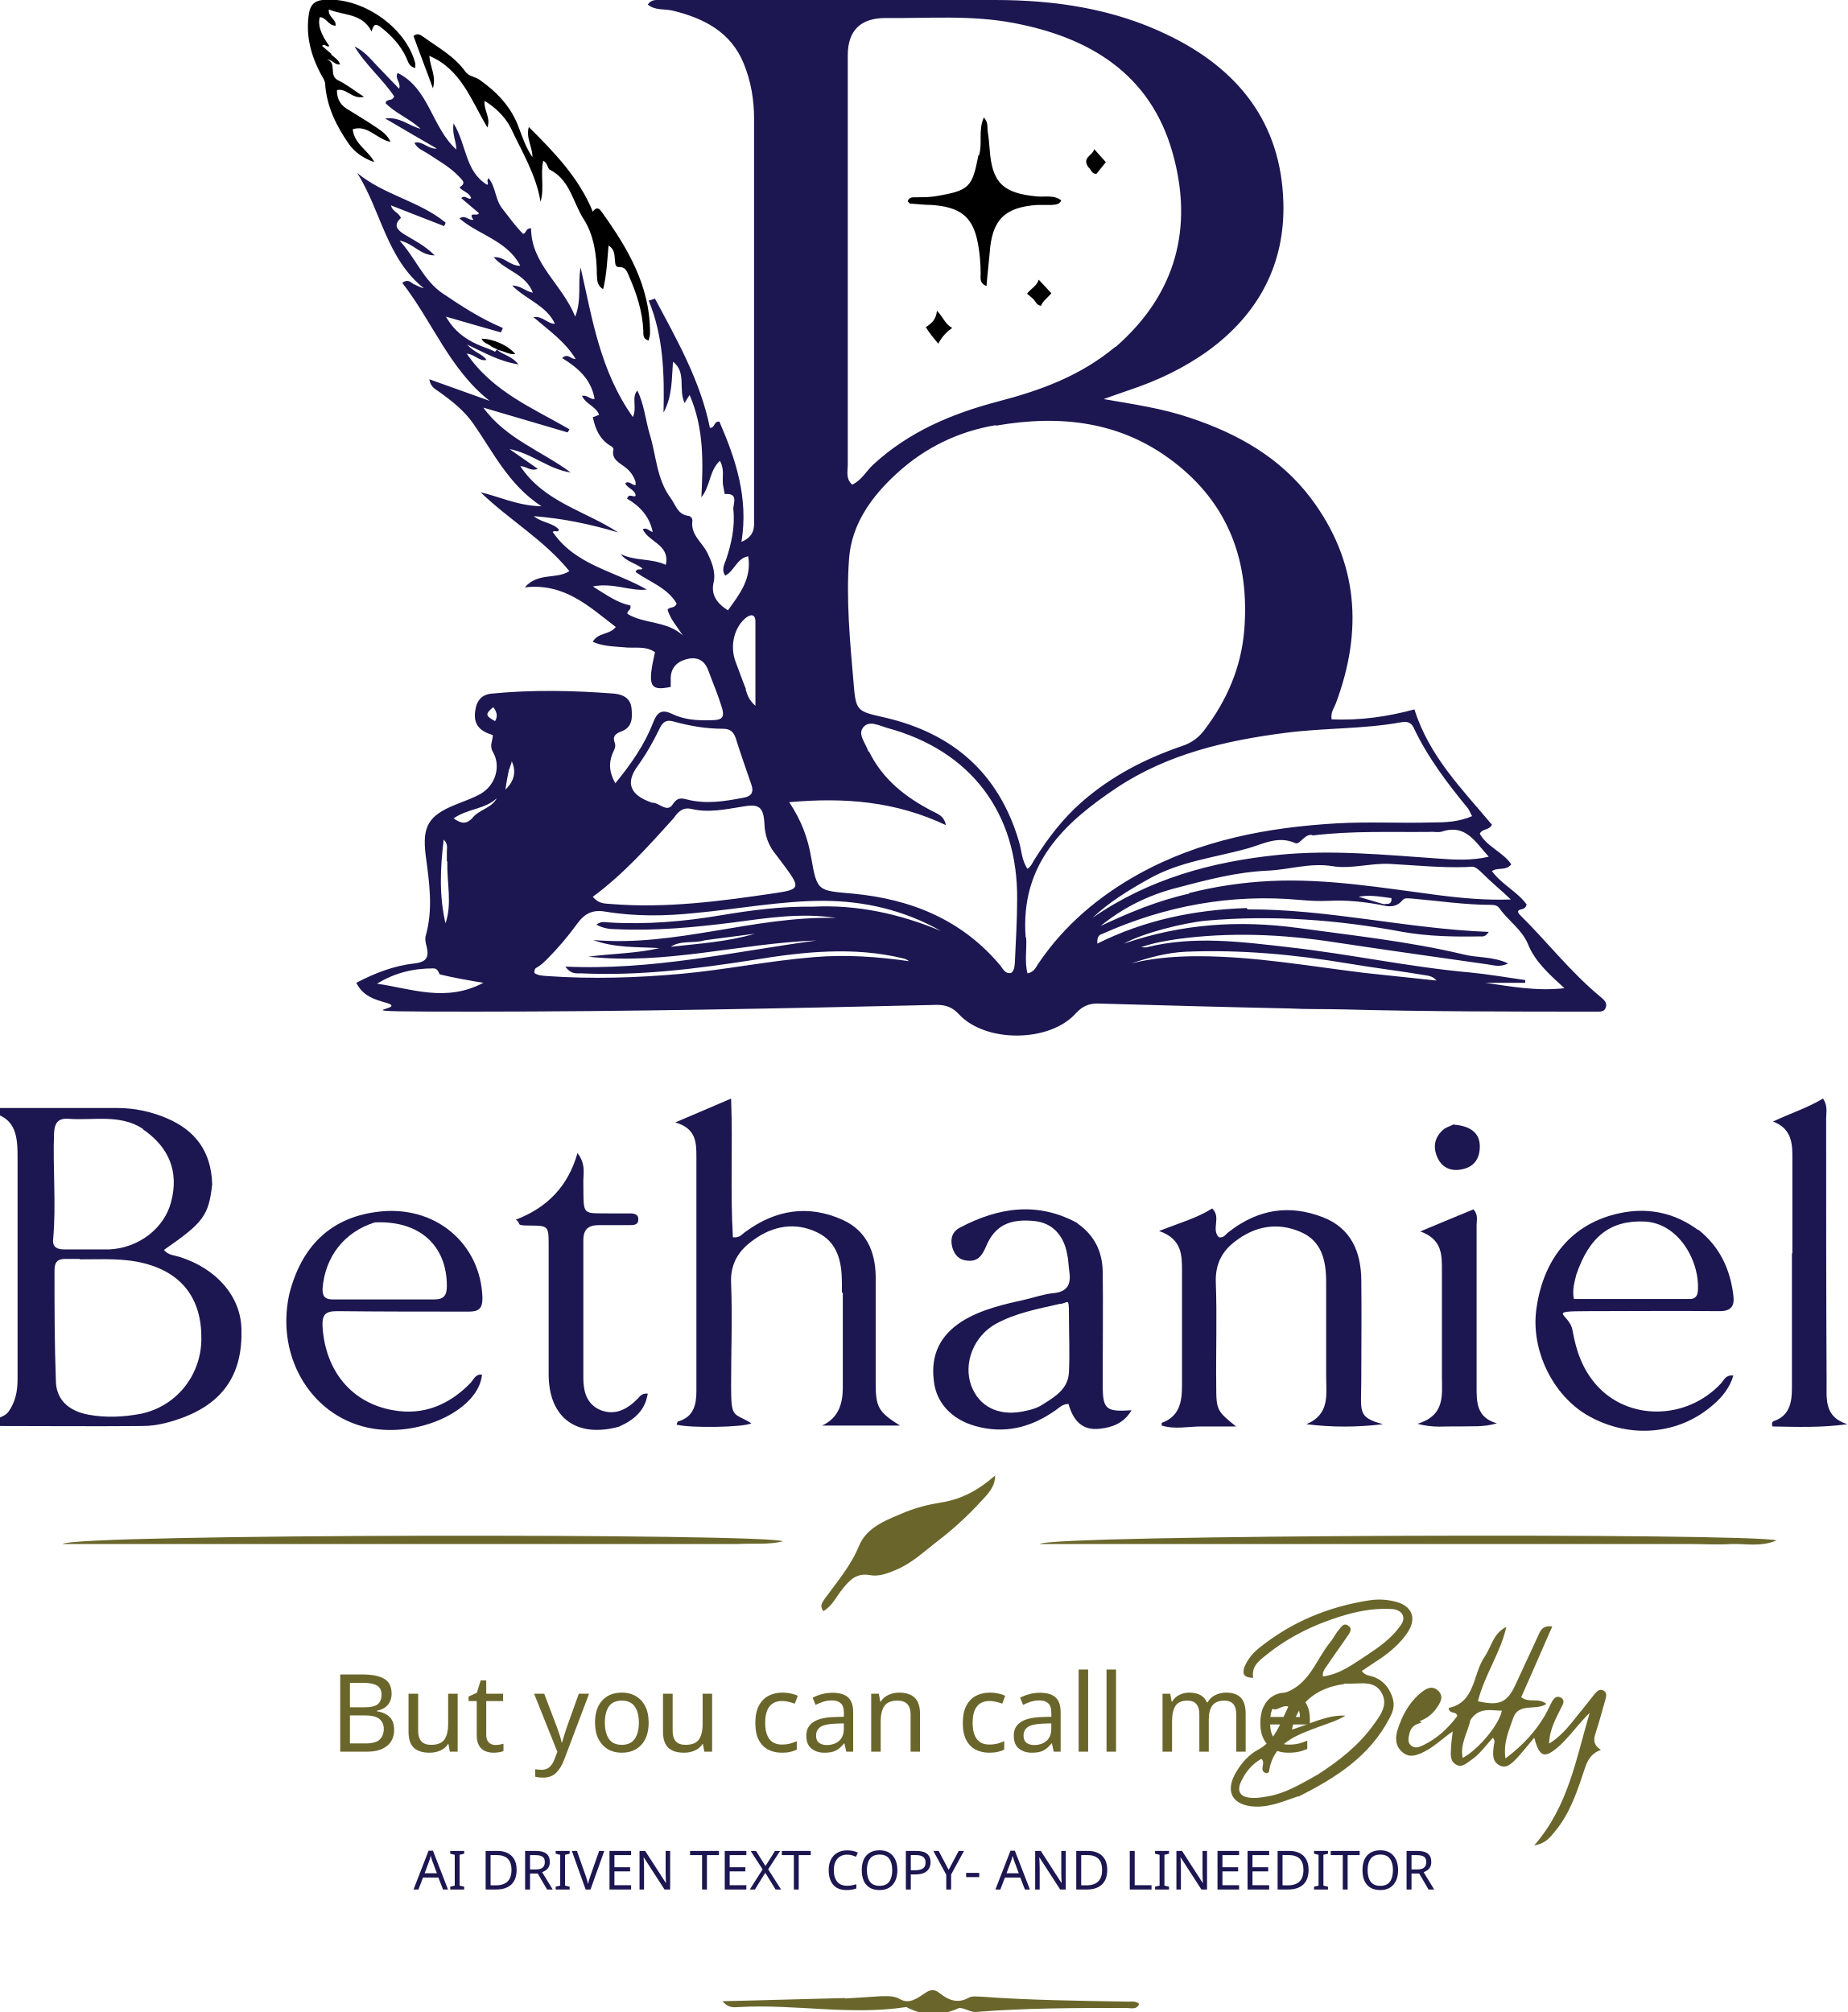
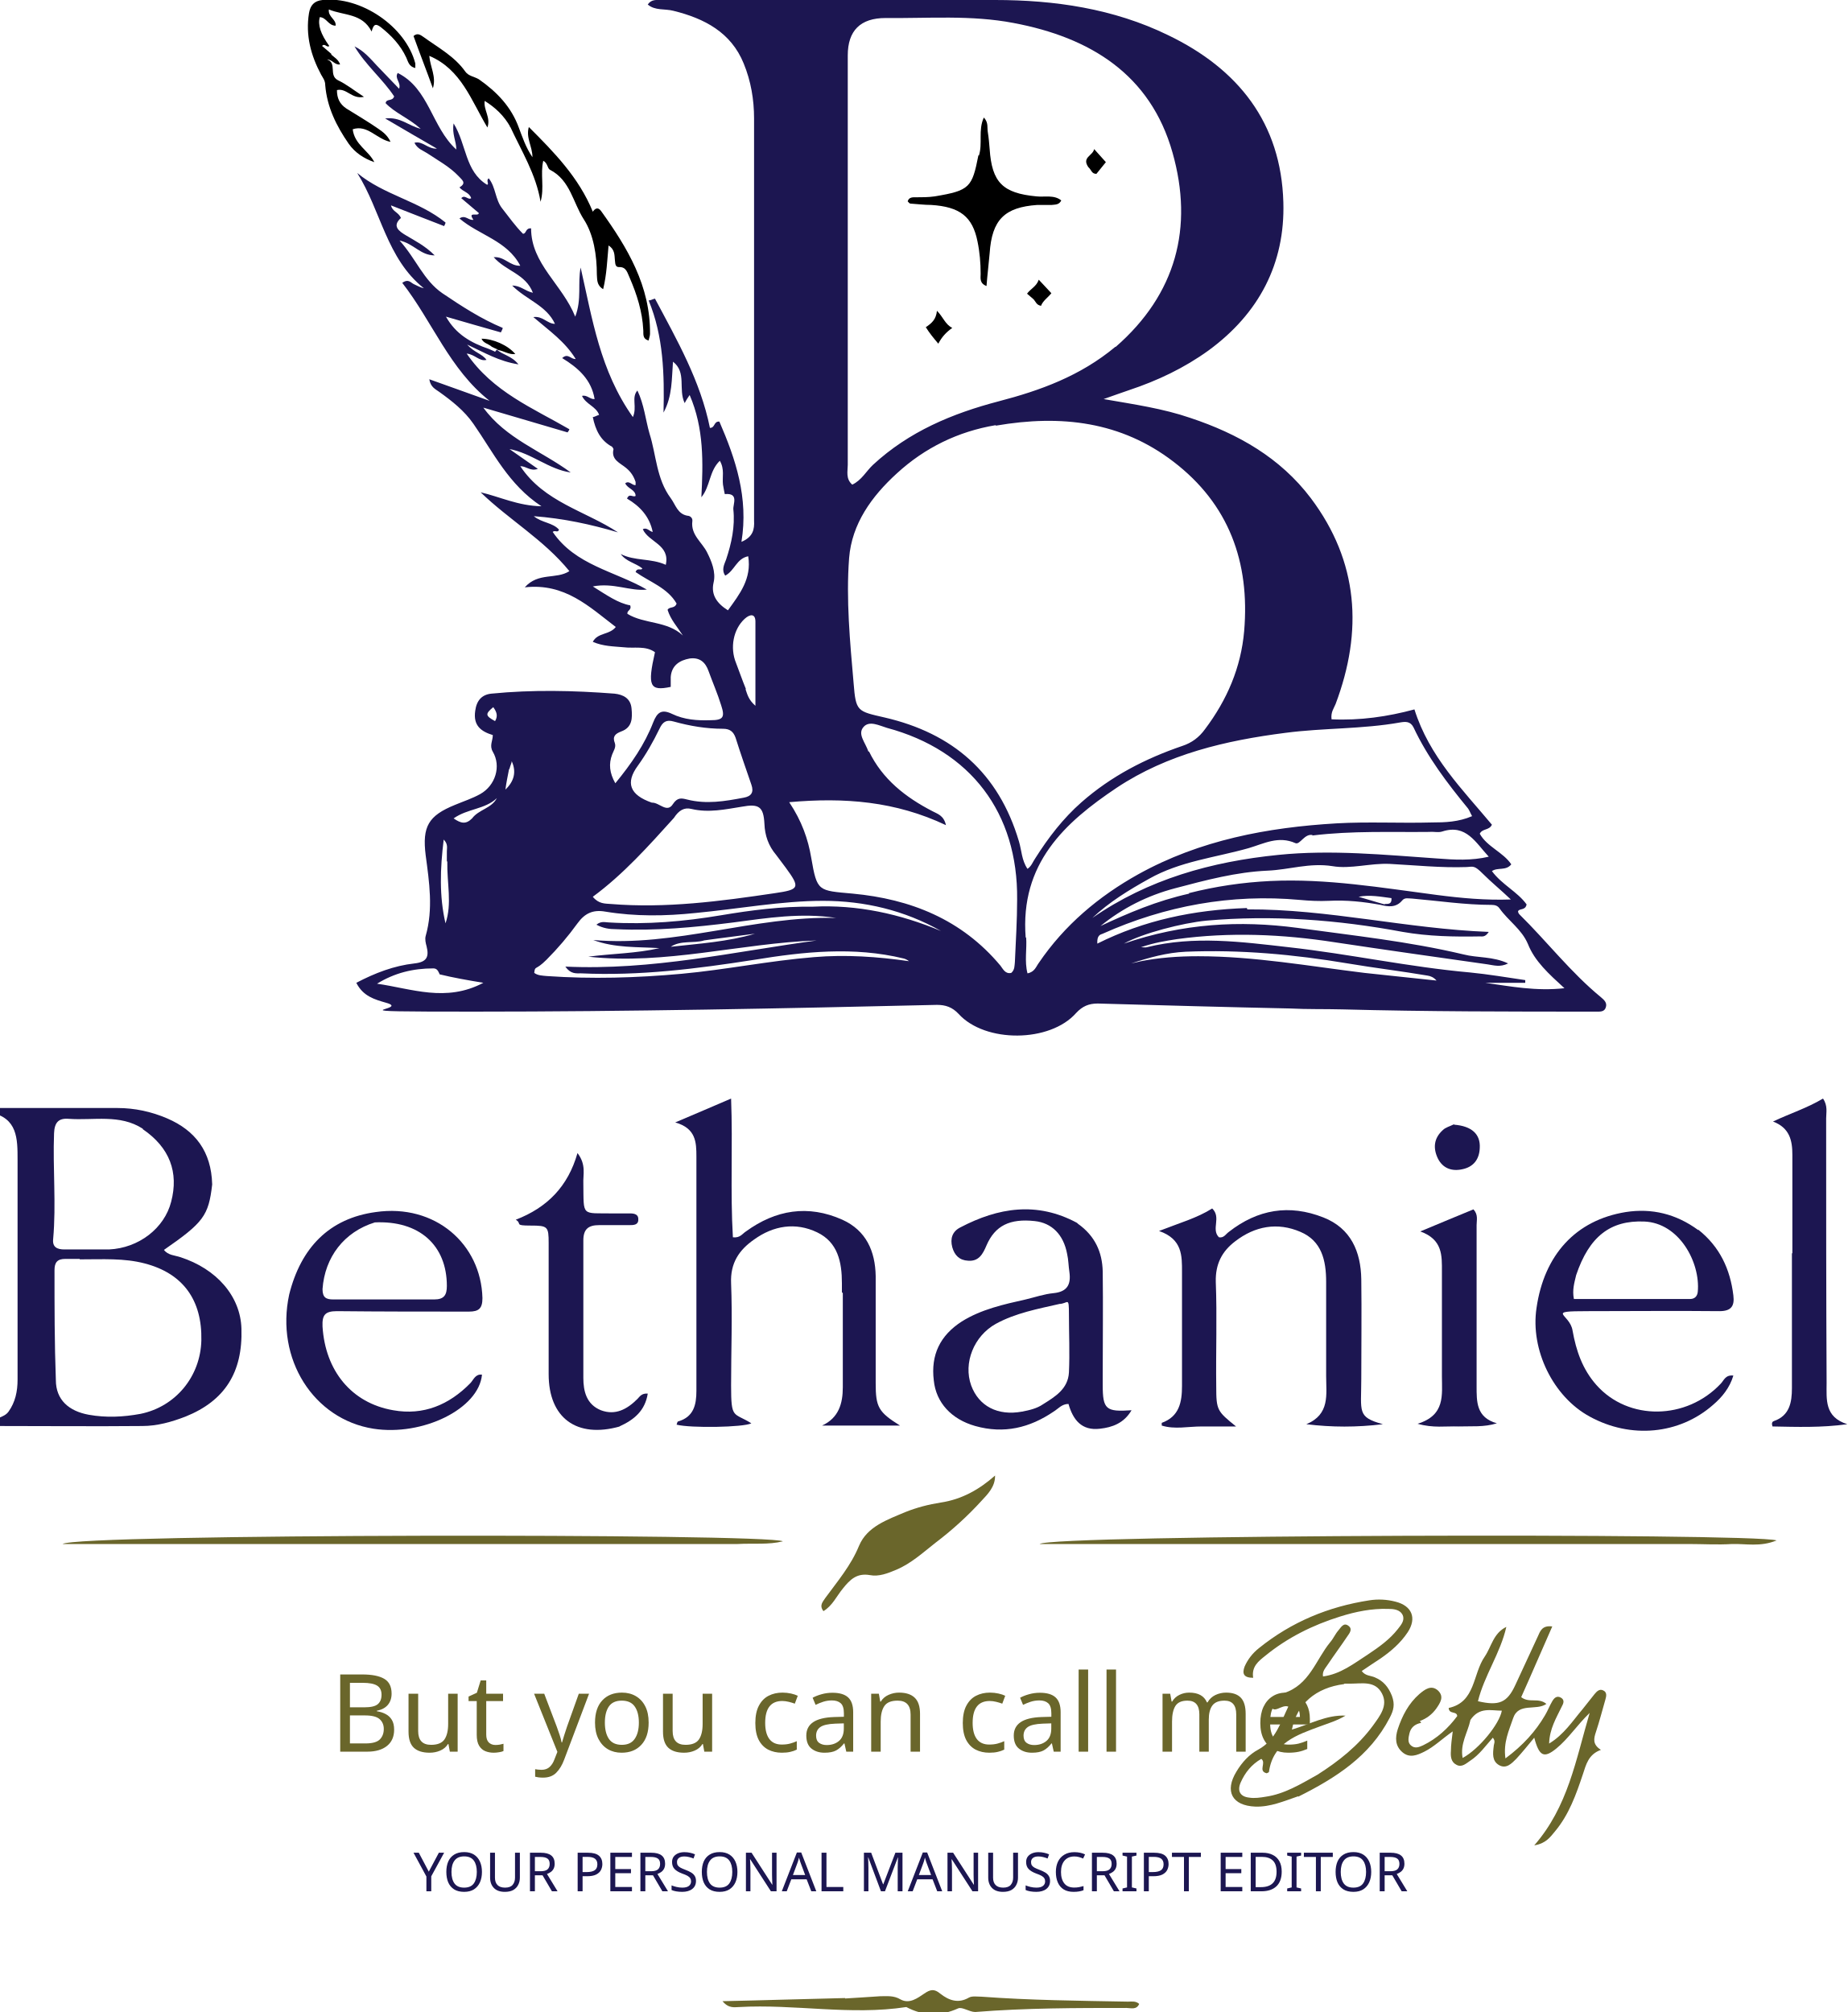
<svg xmlns="http://www.w3.org/2000/svg" id="Layer_1" version="1.1" viewBox="0 0 410.1 446.7">
  <defs>
    <style>
      .st0 {
        font-size: 12px;
      }

      .st0, .st1, .st2 {
        isolation: isolate;
      }

      .st0, .st3 {
        fill: #1c1651;
      }

      .st0, .st2 {
        font-family: Baskerville, Baskerville;
      }

      .st4, .st2 {
        fill: #6a662b;
      }

      .st2 {
        font-size: 24px;
      }
    </style>
  </defs>
  <path class="st3" d="M110.3,77.6c1.2,1.2,3.2,1.3,4.8,3.3-4.4-.7-7.5-2.6-11.4-4.4,1.6,1.8,3.3,2,4.3,3.4-1.6.4-2.5-1.2-4.4-1.4,5.8,8.5,14.7,12.1,22.8,16.8,0,.2-.3.5-.4.7l-18.7-5.5c5,6.9,12.9,9.6,19.4,14.4-4.9-.7-8.7-4.3-13.6-5.2,2,1.4,4,2.8,6.3,4.4-1.7.6-2.5-.6-3.9-.6,5.3,8,14.4,9.9,21.7,14.7-6.1-1.8-12.1-3.1-18.7-3.6,1.8,1.5,4.2,1.4,5.6,3-.3.8-.9,0-1.4.5,5,7.4,13.8,8.7,20.9,12.8-3.8.4-7.4-1.6-12-.7,3.2,2,5.6,3.7,8.3,4.2.4,1.1-.8,1.1-.6,1.9,3.8,2.3,8.8,1.5,12.3,4.8-1.3-2-2.7-3.5-3.4-5.7.4-.8,1.6-.2,2-1.4-2-3.5-6-4.8-9.1-7,.4-1.1,1.2-.2,1.5-.8-1.5-1.2-3.6-1.5-4.8-3.2,3.1,1.6,6.7.9,10,2.4,1-4.5-3.8-5-5.1-7.9.9-.5,1.5.5,2.2.6-.7-3.4-2.8-5.7-5.7-7.4.5-1.3,1.3-.2,1.9-.6,0-1.4-1.8-1.6-2.3-2.8.9-.7,1.5.5,2.3.4v-.7c-.4-1.2-1-2.2-2.1-3.1-1.3-1.1-3.4-1.8-2.8-4.2,0,0-.2-.4-.3-.5-2.6-1.4-3.7-3.7-4.3-6.6.3,0,.8-.3,1.4-.5-.7-1.9-2.9-2.3-3.8-4.2,1.1-.3,1.8.8,2.8.7-.7-4.3-3.6-6.9-7.2-9.1,1.3-1.2,1.9.3,3,.2-2.4-3.9-5.9-6.3-9.4-9.3,2.1-.3,3.1,1.5,4.8,1.5-1.9-4.1-6.3-5.3-9.5-8.5,1.9,0,2.8,1.2,4.6,1.6-1.6-4.2-6-4.8-8.7-7.9,2.4-.2,3.6,2,5.9,1.9-2.9-5.6-9.2-6.8-13.5-10.5,1.3-.9,2,.5,3.1.3-1.4-2,1.1-.6,1.2-1.5-1.3-1.1-2.6-2.2-3.9-3.3.8-.9,1.5.5,2.2,0-.4-1.3-1.8-1.4-2.6-2.4,1.7-1,.5-1.7-.2-2.5-2-2.1-4.6-3.5-7-5.1-.9-.6-2.1-.9-2.8-2.3,1.8-.5,2.9,1.4,5,1.3-4-2.3-7.4-4.3-11.5-6.7,3.4-.4,5.1,1.6,7.9,2.3-2.7-2.4-5.7-3.5-7.8-5.7.2-1.1,1.5-.3,1.9-1.5-2.5-3.8-6.3-6.9-8.8-11.1,2.1,1,3.5,2.7,5,4.3,1.6,1.7,3.2,3.3,4.9,5.1.5-1.4-1.1-2.3-.3-3.5,7,3.5,7.5,12,13,17,0-1.9-1-3.4-.6-5.8,2.9,4.7,2.5,10.6,7.4,13.6.6,0-.3-1,.4-1.4,1.6,2,1.4,4.7,3,6.7,1.5,1.9,2.9,3.9,4.6,5.6.8,0,.5-1.3,1.8-1.2,0,7.9,6.9,12.4,9.8,19.6,1.5-3.9.5-7.4,1.2-10.9,2.6,11.4,4.3,22.9,11.6,33.2,1-2.3-.4-4.3,1-5.9,1.5,3.1,1.8,6.5,2.7,9.6,1.5,4.7,1.5,10,4.7,14.3,1.1,1.5,1.5,3.5,3.7,3.9.6,0,1.2.5,1.1,1.2-.4,3.1,2.2,4.7,3.3,7,.9,1.8,2,4.3,1.4,6.7-.6,2.7.8,4.6,3.2,6.1,2.6-3.6,5.3-7,4.5-12-2.6.5-3,3.2-5.1,4.3-.9-1.3-.2-2.5.2-3.6,1.2-3.6,2-7.3,1.6-11.1-.1-1.2,1.3-3.7-1.9-3.4,0,0-.3-1.4-.4-2.1-.2-1.7.4-3.4-.7-5.3-2.4,2.3-2.1,5.7-4.1,8.1.4-7.7.6-15.3-2.6-22.7-.4.6-.7,1-1.1,1.8-1.5-3.1.5-6.8-2.6-9.2-.3,3.8-.1,7.6-2.1,11.3.2-8.5,0-16.9-3.3-24.9.5,0,.9-.3,1.4-.4,4.9,9.2,10.1,18.3,12.2,28.7,1.2,0,.8-1.5,2.1-1.4,3.6,8.3,6.5,16.9,4.9,26.7,2.6-1.1,2.9-2.8,2.8-4.7V26.3c0-4.2-.7-8.3-2.3-12.2-2.8-6.9-8.7-10-15.6-11.7-1.9-.5-4.1,0-5.7-1.4C144.6-.2,145.8,0,146.8,0,171.5,0,196.2-.2,220.9,0,234.1,0,247.2,1.9,259.3,7.8c15.6,7.5,25.1,19.5,25.6,37.1.4,13.6-5.4,24.7-16.6,32.9-5.4,3.9-11.3,6.7-17.6,8.8-1.7.6-3.5,1.2-5.7,2,6.9,1.2,13.2,2.1,19.3,4.2,10.5,3.5,19.9,8.8,26.7,17.8,10.6,14.1,11.6,29.5,5.5,45.7-.4,1-1.1,1.8-.9,3.4,6.3.3,12.5-.6,18.4-2.2,3.3,10.5,10.7,17.8,17.2,25.6-.6,1.3-2.1.8-2.7,2,1.6,2.9,5.2,4.1,7,6.8-1.2,1.5-3,.6-4.3,1.5,2.2,3,5.7,4.6,7.7,7.4-.3,1.4-1.5.8-1.9,1.5,0,.2.1.5.3.7,6.1,6,11.4,12.9,18.1,18.4.7.6,1.4,1.2,1.1,2.2-.3,1.1-1.3,1-2.2,1-18.8,0-37.6,0-56.3-.5-3.9-.1-7.7,0-11.6-.2-14.2-.3-28.5-.7-42.7-1.1-2,0-3.4.6-4.8,2.1-5.8,6.6-20.2,6.7-26.1.2-1.4-1.5-2.9-2-4.8-2-34.3.8-68.6,1.5-102.8,1.5s-13.2-.3-19.6-2c-2.4-.7-5-1.4-6.5-4.4,4.2-2.2,8.4-3.8,12.9-4.3,2.7-.3,3.3-1.4,2.7-3.8-.2-.7-.4-1.6-.2-2.3,1.7-6,.8-11.9,0-17.9-.8-6.4.6-8.8,6.5-11.2,1.9-.8,3.8-1.4,5.6-2.4,3.4-1.9,4.7-6.2,2.8-9.4-.8-1.4,0-2.4,0-3.7-2.6-.8-4.4-2.1-3.9-5.4.3-2.3,1.5-3.6,3.6-3.8,9.1-.9,18.2-.7,27.3,0,1.9.2,3.6,1,3.8,3.3.2,2.1.2,4.2-2.3,5.1-1.3.5-2,1.1-1.4,2.6.3.9-.3,1.7-.6,2.5-.8,2.1-.6,4.1.7,6.4,3.6-4.4,6.5-8.6,8.4-13.5.9-2.3,1.9-3,4.2-1.9,2.7,1.3,5.6,1.5,8.5,1.4,2.8,0,3.3-.6,2.4-3.3-.8-2.6-1.9-5.1-2.8-7.6-.7-2-2-3.1-4.2-2.8-2.2.4-4,1.5-4.2,4.1v2.2c-4.7,1-5.2-.2-3.5-7.7-2.1-1.5-4.6-.8-7-1.1-2.2-.2-4.5-.2-6.8-1.2,1.1-2.1,3.7-1.5,5.1-3.3-5.9-4.5-11.3-9.8-20.2-8.8,3-3.4,7-1.7,9.9-3.6-5.7-7-13.4-11.4-19.7-17.5,4.3,1,8.3,3,13.5,3.1-7.3-4.8-10.7-12-15.1-18.3-2-2.9-4.8-5.1-7.6-7.1-.8-.6-1.9-1-2.2-2.8,4.7,1.7,9,3.2,13.4,4.8-8.9-7-12.7-17.6-19.4-26.2,1.4-1,1.9,0,2.6.3s1.3.7,2.2.9c-8.3-6.6-9.5-17.2-14.8-25.6,5.9,4.9,13.7,6.2,19.6,11,0,.3-.2.5-.3.8-3.9-1.5-7.7-3-11.8-4.6.3,1.4,1.7,1.5,2.2,2.8-2,1.8-.5,2.9,1.2,3.9,2,1.2,4.2,2.3,6.3,4.4-3.2,0-4.6-2.6-7.8-3.3,3.7,4.1,5.3,8.8,9.5,11.7,4.3,2.9,8.6,5.7,13.4,7.7,0,.3-.3.7-.4,1-4-1.1-8-2.3-12.2-3.5,2.2,3.9,5.5,5.8,9.6,7.2.6.3,1,.4,1.3.6M221,94.4c-8.3,1.4-15.7,5-21.9,10.7-5.6,5.1-10,11.2-10.6,18.8-.7,9.2.2,18.6,1,27.8.5,6.3.8,6.2,6.9,7.6,15.1,3.5,25.3,12.3,29.8,27.5.6,2,.6,4.2,1.9,6.1.9-.6,1.2-1.6,1.7-2.3,2.9-4.6,6.2-8.9,10.3-12.5,6.6-5.8,14.2-9.7,22.4-12.5,2.1-.7,3.7-1.9,5-3.7,4.9-6.5,8-13.7,8.7-21.8,1.3-15.3-3.4-28.2-15.7-37.6-11.6-8.9-24.9-10.5-39.4-8M247.7,77c13.4-11.7,17.3-26.5,12.6-43.1-4.9-17.4-18.3-25.6-35.3-28.8-9.4-1.8-18.9-1-28.4-1.1-5.6,0-8.4,2.8-8.4,8.3v90.9c0,1.4-.5,3.1,1,4.4,2.1-1,3.1-3,4.6-4.4,8-7.4,17.6-11.4,27.9-14.1,9.2-2.4,18.1-5.6,25.9-12.1M227.8,208.1c.2,2.6-.4,5.3.3,8,1.6-.3,1.9-1.5,2.5-2.3,5.7-8.4,13.3-14.8,22.1-19.7,13.7-7.6,28.7-10.4,44-11.3,7-.4,14.1,0,21.2-.2,2.9,0,5.9-.1,8.9-1.4-.4-.7-.6-1.3-.9-1.7-4.6-5.6-9-11.4-12.1-18-.7-1.4-1.8-1.3-3-1.1-8.4,1.5-17,1.2-25.4,2.3-13.3,1.7-26.2,4.7-37.5,12.2-11.5,7.7-21.5,16.8-20.2,33.3M192.9,166.8c3,6.2,8.1,10.2,14.1,13.3,1.1.6,2.5.9,3,3.1-11.2-5.3-22.5-6.2-34.8-5.1,2.8,4.2,4.2,8.2,4.9,12.4,1.3,7.5,1.5,7.2,9.2,7.9,12.8,1.2,24.2,5.7,32.8,16,.6.8,1.1,1.9,2.4,1.6.8-.7.7-1.6.8-2.4.2-4.6.5-9.3.5-13.9.2-19.2-10.3-33.1-28.9-38.1-1.7-.5-3.9-1.7-5.2-.2-1.4,1.6.4,3.4,1.1,5.5M276.9,201.9c17.9-.1,35.4,4.3,53.6,5-.8,1.2-1.4,1-2,1-5.7.1-11.4,0-17.1-1-14.4-2.7-29-3.8-43.6-2.5-5.2.5-14.2,2.8-18.3,5.1,13.1-4.5,25.7-5.2,38.5-3.5,12.3,1.7,24.7,3,36.9,5.9,3.1.8,6.5.4,9.9,2-1.8.9-3.2.4-4.6.2-11.3-1.6-22.6-3.2-33.9-4.9-11.6-1.8-23.3-2.3-35-.7-2.6.4-5.1.8-8,1.8.7,0,1,.1,1.3,0,10.5-2.6,21-1.2,31.5,0,13.5,1.5,26.7,4.4,40.2,5.6,4.1.4,8.2,1.1,12.3,1.7v.6h-8.9c5.7.8,11.3,1.9,17.6,1.2-3.5-3.2-6.6-6-8.1-9.8-1.4-3.3-4.3-5.1-6.3-7.9-.4-.6-1-.8-1.8-.8-5.9,0-11.8-.9-17.6-1.4-.8,0-1.6-.3-2.2.4-1.4,1.7-3.2,1.4-4.8,1-3.8-.7-7.6-1.1-11.5-.9-2.1.1-4.3,0-6.4-.2-15.3-1.4-29.9,1.3-43.8,7.5-.6.2-1.3.4-1.2,2.2,10.4-5.2,21.4-7.5,33.2-7.9M149.6,181.6c-5.6,6.2-11.2,12.5-18,17.5,1.3,1.6,2.7,1.5,4,1.6,12.2,1,24.3-.6,36.4-2.4,5.5-.8,5.7-1.2,2.4-5.7-.7-.9-1.4-1.9-2.1-2.8-1.7-2-2.5-4.3-2.6-6.9-.2-3.8-1.2-4.5-5-3.8-3.7.6-7.4,1.4-11.2.5-1.6-.4-2.8.3-3.9,2M180.4,201.3c9.9-.5,19.4,1.6,28.5,5.4-8.1-4.6-17-6.7-26.2-6.7s-18.8,1.8-28.3,2.7c-6.7.7-13.3.8-20-.3-2.8-.5-4.6.4-6.2,2.6-2.1,2.9-4.4,5.6-6.9,8.1s-2.5,1.2-2.7,2.9c.8.6,1.8.6,2.8.7,10,.7,19.9.4,29.9-.5,9.8-.9,19.5-2.9,29.4-3.7,7.1-.6,14.1-.1,21.1.9-.4-.3-.8-.5-1.2-.6-11.1-2.7-22.2-1.5-33.2.3-12.8,2-25.5,3.6-38.4,3-1.1,0-2.3.2-3.5-1.5,19.3.9,37.4-3.3,55.8-5.8-16.9.6-33.6,5.5-50.7,3.6,5.3-.7,10.6-.7,15.8-1.9-4.9-.3-9.9,0-14.7-1.8,18.3,1.6,35.8-5.4,53.9-4.9-7.7-1.2-15.3,0-22.8,1-8.7,1.1-17.3,1.9-26,1.5-1.5,0-2.9-.2-4.4-1,1.1-.9,2-.5,2.8-.5,8.4.5,16.6-.2,24.9-1.6,6.6-1.1,13.2-2,20.5-1.9M144.8,178.2c1.6,0,3.3,2.4,4.6.3,1-1.5,1.9-1.3,3.1-1,4.3,1.1,8.4.4,12.6-.4,1.7-.3,2.3-1.2,1.7-2.9-1.2-3.5-2.4-6.9-3.5-10.4-.5-1.4-1.3-2-2.8-2-3.7,0-7.3-.6-10.9-1.6-1.7-.5-2.5.1-3.2,1.6-1.4,2.9-3,5.7-4.8,8.2-2.8,3.8-1.8,6.5,3.1,8.2M263.9,198.3c5.9-1.5,11.9-2.4,18.1-2.7,12.5-.6,24.7,1.5,37,3.1,5.4.7,10.8,1.2,16.4,1-2.2-2.1-4.3-3.8-6.2-5.7s-2.1-1.6-3.6-1.5c-5.7.2-11.4-.4-17.1-.7-4.3-.2-8.7,1.2-12.7.5-5.1-.8-9.6.8-14.4,1-6.9.3-13.7,2.1-20.5,3.9-6.1,1.6-11.7,4.4-16.6,8.4,6.2-2.9,12.5-5.6,19.7-7.2M291.4,185.4c-1.8-.4-2.8,2.2-3.8,1.8-3.8-1.7-7,.1-10.4,1.1-7.4,2.1-15.2,2.9-22.1,6.8-4.5,2.5-8.9,5.2-12.6,8.7,12.4-8.6,26.4-12.5,41.3-14,11.8-1.2,23.6,0,35.3.8,3.8.3,7.6.5,11.4-.4-2.9-3.1-5-7.3-10.3-5.6-.9.3-1.9,0-2.9.1-8.5.1-17-.3-26,.8M252.8,213.5c4.4-.9,8.8-1.2,13.2-1.2,12.4,0,24.6,2.2,36.9,3.7,5.3.6,10.6,1.1,16,1.7-.6-.7-1.3-1-2-1.1-5.9-1-11.8-1.7-17.7-2.7-11.9-2-23.9-3.1-36-2.6-4.2.2-8.1,1.3-12.1,2.6.5-.1.9-.2,1.8-.4M97.6,216.3c-.3-.6-.5-1.3-1.4-1.3-4.5,0-8.6,1-12.5,3.4,7.7,1.1,15.3,4.2,23.6-.2-3.6-.6-6.5-1.1-9.8-1.9M165.5,153c.4,1.1.6,2.3,2.2,3.7v-18.7c0-1.8-1.2-1.7-2.4-.6-2.5,2.3-3.3,6.4-1.9,9.8.7,1.8,1.3,3.6,2.2,5.8M99.2,191.3c0-.8,0-1.5,0-2.3,0-.7.3-1.6-.7-2.6-.8,6.5-1,12.6.4,18.6,1.5-4.4.3-8.8.4-13.8M156.3,208.8c-2.4.7-5.1-.1-7.4,1.4,6.3-.7,12.6-1.1,18.7-2.9-3.6.5-7.2.9-11.4,1.5M104.8,181.7c1.5-2,4.3-2.2,5.5-4.5-2.6,2.5-6.5,2.3-9.6,4.5,1.6,1.1,2.7,1.4,4.1,0M113,170.8c-.3,1.5-.6,3-.8,4.5,1.9-1.8,2.5-3.9,1.4-6.3,0,.4-.3.9-.5,1.7M307.4,200.7c.9,0,1.6,0,1.5-1.3-2.4-.3-4.8-.8-7.3-.3,1.8.5,3.6,1.1,5.8,1.7M109.5,157c-1.8,1.5-1.8,1.9.4,3.1.6-1,.5-1.9-.4-3.1Z" />
  <path class="st3" d="M47.1,263c-.8,6.9-1.9,8.4-10.7,14.5.9,1.2,2.4,1.2,3.6,1.6,8.1,2.6,13.4,8.7,13.6,15.9.3,9.7-3.7,16-12.4,19.5-3.1,1.2-6.3,2.1-9.6,2.1-10.6.1-21.3,0-31.9,0s-1.2-.2-2.2-.4c1.4-1.5,3.4-1.4,4.4-2.8,1.5-2.1,2-4.5,2-7.1v-48.8c0-4.7,0-9.3-6-10.5.5-1.4,1.4-1,2.1-1h26.1c3.8,0,7.5.8,11,2.3,6.3,2.7,9.8,7.4,10,14.6M17.7,279.5h-3.2c-1.8,0-2.4.8-2.4,2.5,0,8.1,0,16.3.3,24.4,0,4.4,2.9,6.9,7.3,7.7,3.9.7,7.7.5,11.5-.2,7.8-1.6,13.3-8.3,13.5-16.3.2-9-4.1-14.9-12.6-17.1-4.6-1.2-9.2-.9-14.4-.9M31.7,250.6c-5.1-3.3-10.9-1.8-16.4-2.2-2.3-.2-3.2.8-3.3,3.2-.3,7.8.5,15.7-.2,23.5-.2,1.8.9,2.3,2.5,2.3h9.9c6.6-.3,12.3-4.7,13.8-10.6,1.7-6.5-.3-12-6.3-16.1h0Z" />
  <path class="st3" d="M186.9,286.9v-2c0-4.7-.9-9.1-5.5-11.3-4.8-2.3-9.7-1.5-14,1.6-3.3,2.3-5.3,5.2-5.1,9.7.3,7.5,0,15.1,0,22.7s.5,5.9,4.5,8.4c-1.7.9-13.5,1.1-16.6.3.1-.3.2-.7.3-.7,3.5-1,4.1-3.7,4.1-6.8v-52c0-3.2-.1-6.3-4.7-7.6,4.5-1.9,8.2-3.5,12.4-5.3.4,10.5-.2,20.7.4,30.8,1.6.2,2.1-.8,2.9-1.3,6.6-4.8,13.8-6,21.4-2.6,5.3,2.4,7.3,7,7.4,12.5v23.8c0,5.3.6,6.4,5.4,9.4h-17.3c3.7-1.7,4.6-4.9,4.6-8.5v-20.9l-.2-.2h0Z" />
  <path class="st3" d="M266.8,316.7c-3.1,0-6,.7-8.9-.2v-.6c3.9-1.4,4.5-4.6,4.5-8.2v-25.3c0-3.6.1-7.3-5.1-9.1,4.6-1.8,8.5-2.9,11.8-5,2.1,2-.3,4.6,1.5,6.4,1.1.2,1.5-.7,2.2-1.2,6.4-5,13.4-6.2,21-3.2,6.1,2.4,8.3,7.6,8.4,13.7.1,7.4,0,14.7,0,22.1s-1,8.5,4.8,10.1c-5.8.7-11.3.7-17,0,5.3-2.2,4.4-6.6,4.4-10.7v-20.9c0-4.8-1-9.1-5.7-11.1-5.1-2.2-10.1-1.3-14.5,2.1-2.9,2.2-4.4,5-4.3,9,.3,7.7,0,15.5.1,23.2,0,5.3.2,5.5,4.4,8.9h-7.8.2Z" />
  <path class="st3" d="M239.3,271.7c3.8,2.7,5.4,6.3,5.5,10.6.1,7.6,0,15.3,0,22.9v2.3c0,5.4.7,6,6.4,5.6-1.7,2.9-4.3,3.8-7,4.1-4.1.5-6-2-7-5.5-1.5,0-2.3,1.1-3.3,1.7-5.3,3.6-11,5-17.4,3.2-5.3-1.5-8.7-5.2-9.2-10.1-.7-5.7,1.4-10,6.2-13.1,4.3-2.7,9.3-3.8,14.2-4.9,2.1-.5,4.1-1.2,6.2-1.4,3-.3,3.9-1.9,3.5-4.7-.2-1.3-.2-2.7-.5-4-.8-4.3-3.4-6.9-7.2-7.3-5.5-.6-8.8,1-10.7,5.4-.8,1.9-1.7,3.6-4.1,3.4-1.9-.1-3-1.2-3.5-3-.5-1.9,0-3.5,1.8-4.4,8.4-4.4,17-5.8,25.9-1M235.2,289.5c-4.8,1.1-9.7,2-14.1,4.4-4.9,2.7-7.3,8.7-5.5,13.7,1.7,4.6,5.9,6.8,11.3,5.8,1.6-.3,3.3-.7,4.6-1.6,2.7-1.7,5.6-3.4,5.8-7.1.2-4.3,0-8.5,0-12.8s-.2-2.4-2.2-2.4h.1,0Z" />
  <path class="st3" d="M64.2,287.4c2.6-10.4,8.9-16.9,19.2-18.3,13.2-1.9,23.4,7.1,23.7,19.1,0,2.3-.8,3-3,3-9.8,0-19.6,0-29.3-.1-2.7,0-3.3.9-3.2,3.4.6,9.8,6.4,17,15.7,18.6,6.7,1.2,12.4-1.2,17.1-6,.7-.7,1.1-2.1,2.6-1.9-.7,7.6-13.2,13.7-24.1,12-13.3-2.1-21.8-15.5-18.7-29.8M83.2,271.4c-6.8,2.1-11.1,7.7-11.6,14.8,0,1.9.8,2.3,2.4,2.3h22.4c2.2,0,2.8-1,2.8-3,0-9-6.1-14.6-16.1-14.1h0,0Z" />
  <path class="st3" d="M377,273c4.8,3.8,7.1,8.8,7.8,14.6.3,2.4-.5,3.5-3.1,3.5-9.7-.1-19.4,0-29.1,0s-4.1.5-3.5,4.3c.8,4.5,2.2,8.6,5.3,12.1,7.1,8,20,7.8,27.6-.3.7-.7,1-2,2.8-1.8-.8,2.7-2.5,4.8-4.5,6.5-7.5,6.6-18.3,7.6-27.4,2.6-8.1-4.4-13.2-14.8-11.8-24.1,1.7-11.8,8.7-19.5,19.8-21.3,5.8-.9,11.2.4,16.1,4M349.9,283.1c-.4,1.7-.9,3.3-.5,5.3h25.8c1,0,1.6-.6,1.7-1.6.6-6.5-4.1-15.3-11.9-15.6-7.5-.3-12.2,3.3-15.1,11.9h0Z" />
  <path class="st3" d="M397.9,278.2v-21.8c0-3.2-.6-6-4.3-7.4,3.8-1.8,7.6-3,11.1-5.1,1.1,1.6.7,3.1.7,4.4,0,19.6,0,39.1.1,58.7,0,3.7-.5,7.6,4.6,9.2-5.8.8-11.2.6-16.6.5-.3-.8,0-1.1.3-1.2,3.5-1.2,4-4.2,4-7.3v-29.9h0Z" />
  <path class="st3" d="M137.6,316.7c-9.6,2.7-15.8-1.9-15.8-11.6v-29.1c0-3.7-.2-3.9-4-3.9s-1.8-.4-3.3-1.3c7-2.7,11.6-7.4,13.7-14.8,2,2.6,1.2,4.8,1.3,6.8.1,7.4-.5,6.5,6.6,6.6h3.8c.9,0,1.9.2,1.8,1.4,0,1.2-1.1,1.2-2,1.2h-6.7c-2.4,0-3.5.9-3.5,3.4v30.5c0,3,.7,5.9,3.9,7.2,3.2,1.2,5.8-.2,8.1-2.5.5-.5.9-1.3,2.3-1.2-.6,3.8-3,5.8-6.3,7.3h0Z" />
  <path class="st4" d="M315.5,382.5c-1.5.3-2.3,1.1-2.6,2.3-.2.9-.5,2,.3,2.7.9.8,1.8.4,2.7,0,3.1-1.5,5.6-3.8,7.6-6.5-.1-1.2-1.8-.3-1.9-1.8,6-1.3,5.3-7.5,8-11.4,1.5-2.2,1.9-5.2,4.8-6.6-1.3,5.8-4.9,10.8-6.3,16.5,4.7,1.1,6.5.3,8.3-3.6,1.7-3.6,3.3-7.2,5-10.8.5-1.1.9-2.5,3.2-2.2-2.4,5.4-4.6,10.6-6.9,15.7,1.8,1.4,3.8,0,5.6,1.5-2.3,1.6-6.2-.4-7.4,3.2-.9,2.7-2.2,5.3-1.7,8.9,3.9-2.9,6.7-6,8.8-9.6.6-1,1-2.1,1.6-3.1.4-.7,1-1.3,1.9-.8s.6,1.3.2,2c-1.2,2.5-2.7,4.9-2.8,8.2,3.3-2,5.2-5,7.4-7.6.9-1.1,1.8-2.3,2.7-3.4.5-.6,1.1-1.2,1.9-.8.9.4.7,1.3.5,2-.7,2.4-1.3,4.8-2.1,7.2-.5,1.5-.8,2.8,1.1,4-2.8,1-3.3,3.3-4,5.4-1.5,4.5-3.1,9-6.2,12.7-1,1.2-2,2.7-4.6,3.1,7.5-8.6,9.2-18.9,12.3-29.4-2.9,2.8-4.7,5.7-7.4,7.9-2.7,2.2-3.8,1.8-4.9-2.4-1.5,1.8-2.7,3.3-4,4.7-1,1-2.2,2.3-3.8,1.4-1.6-.9-1.4-2.6-1.2-4.2,0-.5.5-1.1-.2-1.9-1.6,1.8-3,3.8-5,5.1-.9.6-1.9,1.6-3.1.9-1.2-.6-1.3-1.9-1.2-3.1,0-1.3.2-2.6.4-4.3-2.3,1.6-4.1,3.4-6.3,4.5-1.6.8-3.3,1.5-4.9.1s-1.6-3.2-1-5.1c1-3,2.4-5.7,4.8-7.8,1.2-1,2.6-2.1,4.1-.8,1.5,1.4.5,2.8-.4,4.1-.9,1.2-2,2.1-3.6,2.7M326.4,382c-.6,2.7-2.3,5.2-1.7,8.3,3.7-2,8.2-7.6,8.7-10.5-2.4,0-5-.9-7,2.1h0Z" />
  <path class="st4" d="M288.2,398.8c-3.2,1.1-6.2,2.4-9.5,2.3-5.2-.2-6.9-3.4-4.2-7.8,1.2-2,2.8-3.8,4.9-4.9,3.8-2.1,4.9-6,6.6-9.5-1.5-.6-3.3,1.9-3.9-.3-.5-1.6,1.7-2.3,2.9-2.7,5.7-1.8,7.1-7.4,10.3-11.3.7-.8,1.1-1.8,1.8-2.6.6-.7,1.2-1.9,2.3-1,.9.7.2,1.6-.3,2.3-1.4,2.1-2.9,4.1-4.3,6.2-.5.8-1.3,1.5-1.1,2.7,3.9-.5,6.9-2.9,10-4.9,2.4-1.6,4.8-3.3,6.6-5.6.7-.9,1.6-1.9,1.1-3.1-.6-1.3-2.1-1.4-3.3-1.4-3.6-.1-7.1.6-10.6,1.7-6.1,1.9-11.7,4.7-16.6,8.7-1.5,1.2-3.1,2.4-2.7,4.9-2.1,0-2.5-.9-1.9-2.5.7-1.6,1.8-3,3.2-4.1,7.2-5.8,15.4-9.2,24.5-10.6,1.9-.3,3.9-.2,5.8.3,3.6.9,4.8,3.6,2.7,6.8-1.6,2.4-3.7,4.2-6,5.8-1.4.9-2.7,1.8-4.2,2.8.8,1.1,2,1,2.9,1.4,1.9.8,3,2.1,3.8,4.1.7,1.9.4,3.2-.5,4.9-4.4,8.5-11.9,13.3-20.3,17.5M292.5,394c4.7-3,9-6.4,12.3-10.9,1.5-2.1,3.4-4.4,2-7.1-1.5-2.9-4.4-2.2-7-2.2s-1,0-1.4.1c-6.3.8-10.5,4.4-11.6,10.1,4-1.2,7.7-3.3,11.9-3.1-1.8,1.1-3.8,1.7-5.7,2.4-5.1,1.9-10.4,3.6-11.3,10.1,0,.1-.3.2-.5.3-2-.5,0-2.3-1.2-3.2-2.1,1.2-3.6,3-4.6,5.3-.8,1.9,0,3.1,1.9,3.3,1.2.2,2.5,0,3.7-.2,4.1-.6,7.6-2.7,11.5-4.9h0Z" />
  <path class="st3" d="M323.8,316.7c-2.9-.1-5.6.4-9.1-.6,6.2-1.9,5.4-6.4,5.4-10.6v-23.2c0-3.5.2-7.1-4.8-8.9,4.5-1.9,8.2-3.4,11.8-4.9,1.1,1.2.7,2.4.7,3.5v35.7c0,3.5-.1,7,4.5,8.3-2.9.9-5.6.6-8.6.7h.1Z" />
  <path class="st4" d="M355.1,342.8h-124.3c2.4-2.1,158.1-2.5,163.6-.8-3.6,1.5-6.9.7-9.9.8-3.2.2-6.4,0-9.6,0h-19.8Z" />
  <path d="M113.3,28.2c-1.4-2.5-3.3-4.3-5.7-5.8-.3,2,1.4,3.7.6,5.9-3.6-6-5.8-12.9-12.9-15.9.2,2.5,1.6,4.6.8,7.2-1.4-3.9-2.9-7.7-4.3-11.6.9-.8,1.6-.2,2.2.2,3.3,2.4,6.9,4.3,9.3,7.7.7,1,2,1.1,3,1.7,4,2.8,7.2,6.1,8.9,10.8.8,2.1,1.5,4.3,3,6.5,0-2.4-1.5-4.3-.8-6.7,5.6,5.6,11.1,11.2,14.2,18.8.5-.7,1.1-1.1,1.8-.2,5.9,8.2,11,16.7,10.9,27.3,0,.5-.2.9-.3,1.5-1.5-.4-1.1-1.6-1.2-2.4-.2-4-1.4-7.8-3-11.5-.5-1-.7-2.5-2.4-2.4-.9,0-.8-.9-.9-1.6-.1-1.1,0-2.3-1.4-3.2-.3,3.2-.4,6.4-1.2,9.7-1.5-.9-1.3-2.2-1.4-3.2,0-4.3-.7-8.9-2.9-12.3-2.4-3.7-3-8.7-7.5-11-.6-.3-.5-1.5-1.5-2-.7,3,.3,6-.6,9.1-1-6.1-4.2-11.2-6.8-16.8v.2h0Z" />
  <path class="st4" d="M220.9,327.7c0,2.4-1.6,4-3,5.5-3.1,3.4-6.5,6.5-10.2,9.3-2.8,2.2-5.4,4.6-8.7,6-1.9.8-3.9,1.6-5.9,1.2-2.9-.5-4.4,1-6,3-1.4,1.7-2.3,3.8-4.3,5-1-1.3-.1-2.1.4-2.9,2.7-3.7,5.7-7.2,7.5-11.6,1.8-4.3,6.3-5.8,10.3-7.5,2.5-1,5.2-1.7,7.8-2.1,4.7-.7,8.6-2.9,12.1-6h0Z" />
  <path class="st4" d="M163.8,342.8H13.9c2.8-2.3,156.5-2.4,159.9-.6-3.2.8-6.5.4-10.1.6h.1Z" />
  <path class="st4" d="M187.6,443.7c2.8-.2,5.3-.3,7.8-.5,1.5,0,3-.2,4.5.7,2,1.1,3.8-.3,5.3-1.3,1.3-.9,2.2-1.1,3.5,0,1.9,1.5,4,2.3,6.4.9.7-.4,1.9-.2,2.8-.2,10.8.8,21.6.9,32.5,1.1.8,0,1.7-.2,2.5.5-.6,1.4-1.9.9-2.8.9-11.2,0-22.4,0-33.6.9-1.3,0-2.9-1.2-3.8-.8-4,1.8-7.7,1.7-11.5-.3-12.4,1.9-24.8-.7-37.1,0-1,0-2.3.4-3.7-1.3,9.4-.2,18.2-.5,27.3-.7h-.1Z" />
-   <path d="M73.5,12.1c.8.7,1.6,1.1,2,2.2-1.2.2-1.7-1.1-2.9-1.1,2.3.8.3,3.5,2.4,4.6,1.9.9,3.5,2.2,5.8,3.7-2.7.6-3.8-2-6-1.5,0,1.8.6,3.1,2.1,4.1,2.4,1.5,4.8,2.9,7.1,4.5,1,.7,2,1.4,2.7,2.9-3.1-.6-5.1-3.9-8.4-2.8.4,3.4,3.5,4.7,4.8,7.3-2.3-.8-4.3-2.1-5.7-4.1-2.7-3.9-4.8-8.1-5.2-13,0-1-.5-1.6-.9-2.3-2.3-4.3-3.5-8.8-2.7-13.7C68.9,1.2,69.7.2,71.6,0c8.5-.9,18.5,5.9,20.6,14.1v1c-1.4-.3-1.6-1.4-2-2.3-1.3-2.8-3.3-4.9-5.7-6.8-1.2-.9-1.6-.5-2,1-2.1-4.1-6.1-3.5-9.5-4.9-.2,1.7,1.7,2.2,1.5,3.6-1.6,0-2-1.8-3.5-1.9-.5,1.7.2,3.8,2.1,6.4-.5.5-1-.7-1.6,0,.7.6,1.3,1.1,2.1,1.8h0Z" />
+   <path d="M73.5,12.1c.8.7,1.6,1.1,2,2.2-1.2.2-1.7-1.1-2.9-1.1,2.3.8.3,3.5,2.4,4.6,1.9.9,3.5,2.2,5.8,3.7-2.7.6-3.8-2-6-1.5,0,1.8.6,3.1,2.1,4.1,2.4,1.5,4.8,2.9,7.1,4.5,1,.7,2,1.4,2.7,2.9-3.1-.6-5.1-3.9-8.4-2.8.4,3.4,3.5,4.7,4.8,7.3-2.3-.8-4.3-2.1-5.7-4.1-2.7-3.9-4.8-8.1-5.2-13,0-1-.5-1.6-.9-2.3-2.3-4.3-3.5-8.8-2.7-13.7.3-1.7,1.1-2.7,3-2.9,8.5-.9,18.5,5.9,20.6,14.1v1c-1.4-.3-1.6-1.4-2-2.3-1.3-2.8-3.3-4.9-5.7-6.8-1.2-.9-1.6-.5-2,1-2.1-4.1-6.1-3.5-9.5-4.9-.2,1.7,1.7,2.2,1.5,3.6-1.6,0-2-1.8-3.5-1.9-.5,1.7.2,3.8,2.1,6.4-.5.5-1-.7-1.6,0,.7.6,1.3,1.1,2.1,1.8h0Z" />
  <path class="st3" d="M322.8,249.7c3.9.3,5.9,2.1,5.7,5.2-.1,2.5-1.4,4.2-3.9,4.7-2.3.5-4.3-.2-5.4-2.4-1.1-2.3-.9-4.5,1.1-6.3.6-.6,1.5-.8,2.5-1.3h0Z" />
  <path d="M110.5,77.6c-.5-.2-.9-.4-1.3-.6-.8-.7-1.9-.8-2.3-1.8,2.5,0,5.8,1.4,7.5,3.4-1.4.2-2.5-.7-3.9-.9h0Z" />
  <path d="M217.3,34.6c.9-2.8-.2-5.6,1.1-8.5,1.1,1.1.7,2.3.9,3.3.2,1.2.3,2.5.4,3.7.5,7.4,2.9,9.8,10.4,10.5,1.8.2,3.9-.4,5.5.9-.5,1-1.3.9-2.1,1h-3.2c-7.3.5-10.1,3.3-10.6,10.7-.2,2.4-.5,4.7-.7,7.3-1.6-.6-1.3-1.8-1.3-2.7,0-2.4-.2-4.8-.7-7.2-1.1-5.5-3.9-7.7-10.3-8.1-1.5,0-3.1-.2-4.6-.3-.2,0-.4-.3-.6-.5.3-1,1.2-.9,1.9-.9,1.3,0,2.7,0,4.1-.2,7.8-1.3,8.3-2,9.7-9.1h.1Z" />
  <path d="M205.6,72.6c1.3-.9,2.2-1.7,2.4-3.6,1.4,1.4,1.8,3,3.4,3.8-1.4,1-2.3,2-3.1,3.5-1.1-1.3-2-2.4-2.8-3.7h.1Z" />
  <path d="M229.5,66.5c-.6-.5-1-.9-1.5-1.3.8-1.1,2.1-1.6,2.6-3.1,1.1,1.2,1.9,2,2.8,3-.8,1-1.9,1.7-2.3,2.8-1-.2-1.1-.8-1.6-1.4Z" />
  <path d="M241.6,37.1c-1.5-2.2,1-2.5,1.3-4,1,1.1,1.7,1.9,2.6,2.9-.7.9-1.4,1.7-2.1,2.6-1.1,0-1.1-.9-1.8-1.5Z" />
  <g class="st1">
    <g class="st1">
-       <text class="st0" transform="translate(91.8 419.5)">
-         <tspan x="0" y="0">AI DRIVEN TEXT COPY- AND LINEEDITOR</tspan>
+       <text class="st0" transform="translate(91.8 419.9)">
+         <tspan x="0" y="0">YOUR PERSONAL MANUSCRIPT EDITOR</tspan>
      </text>
    </g>
  </g>
  <g class="st1">
    <g class="st1">
      <text class="st2" transform="translate(73.2 388.9)">
        <tspan x="0" y="0">But you can call me</tspan>
      </text>
    </g>
  </g>
</svg>
